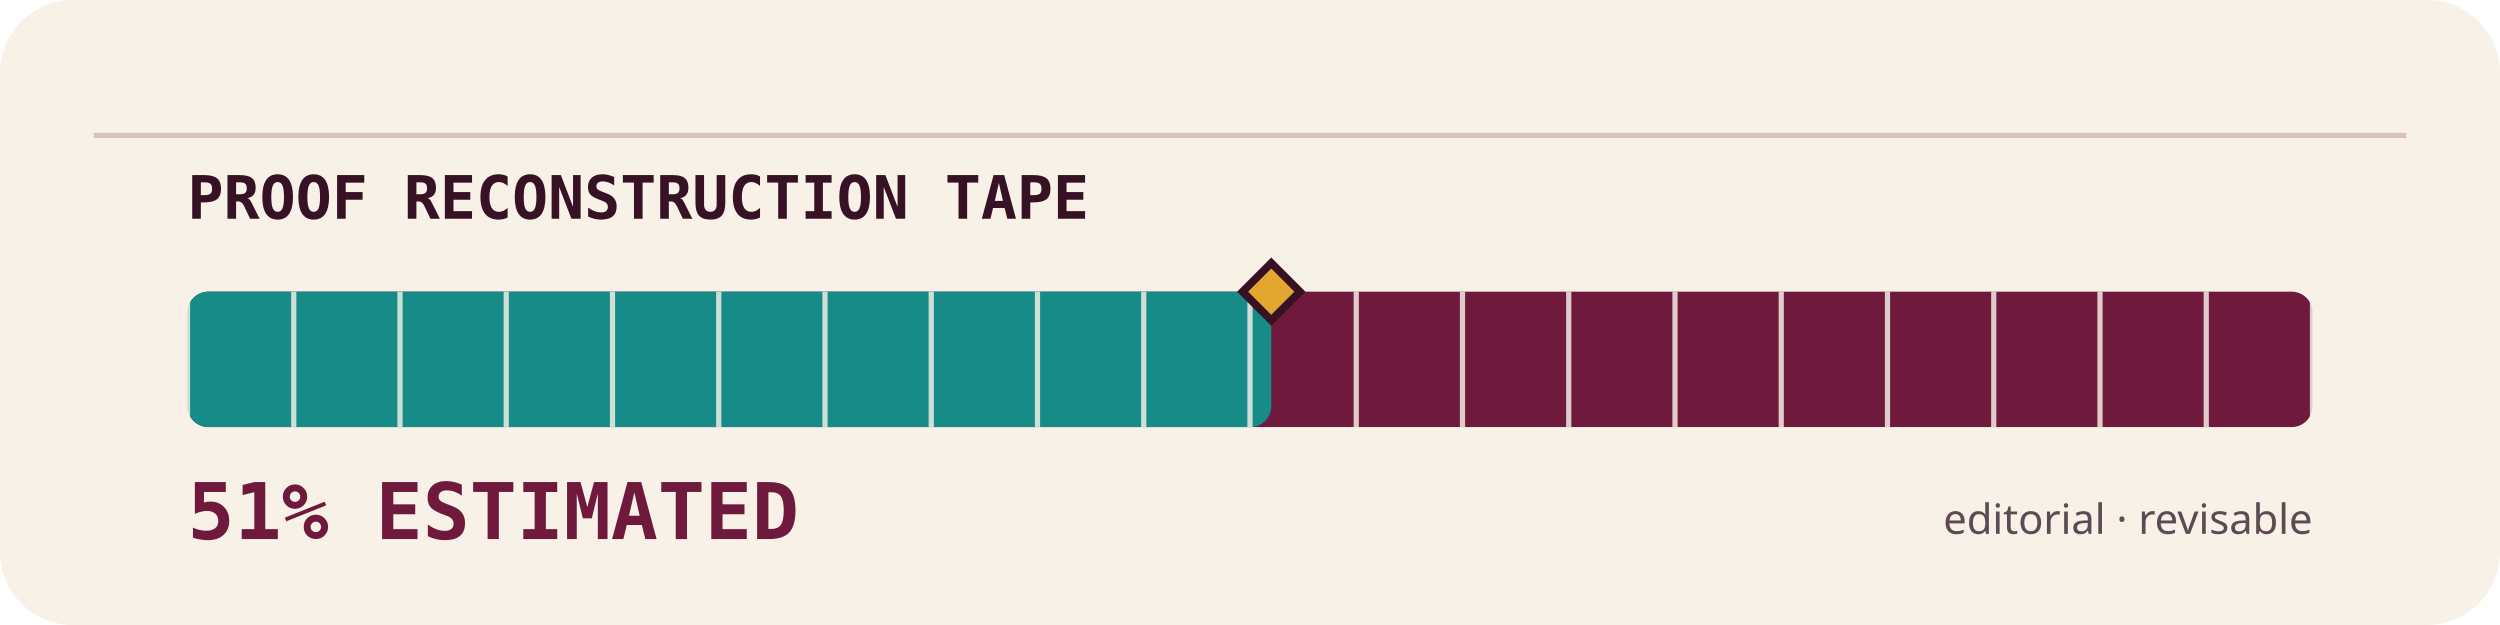
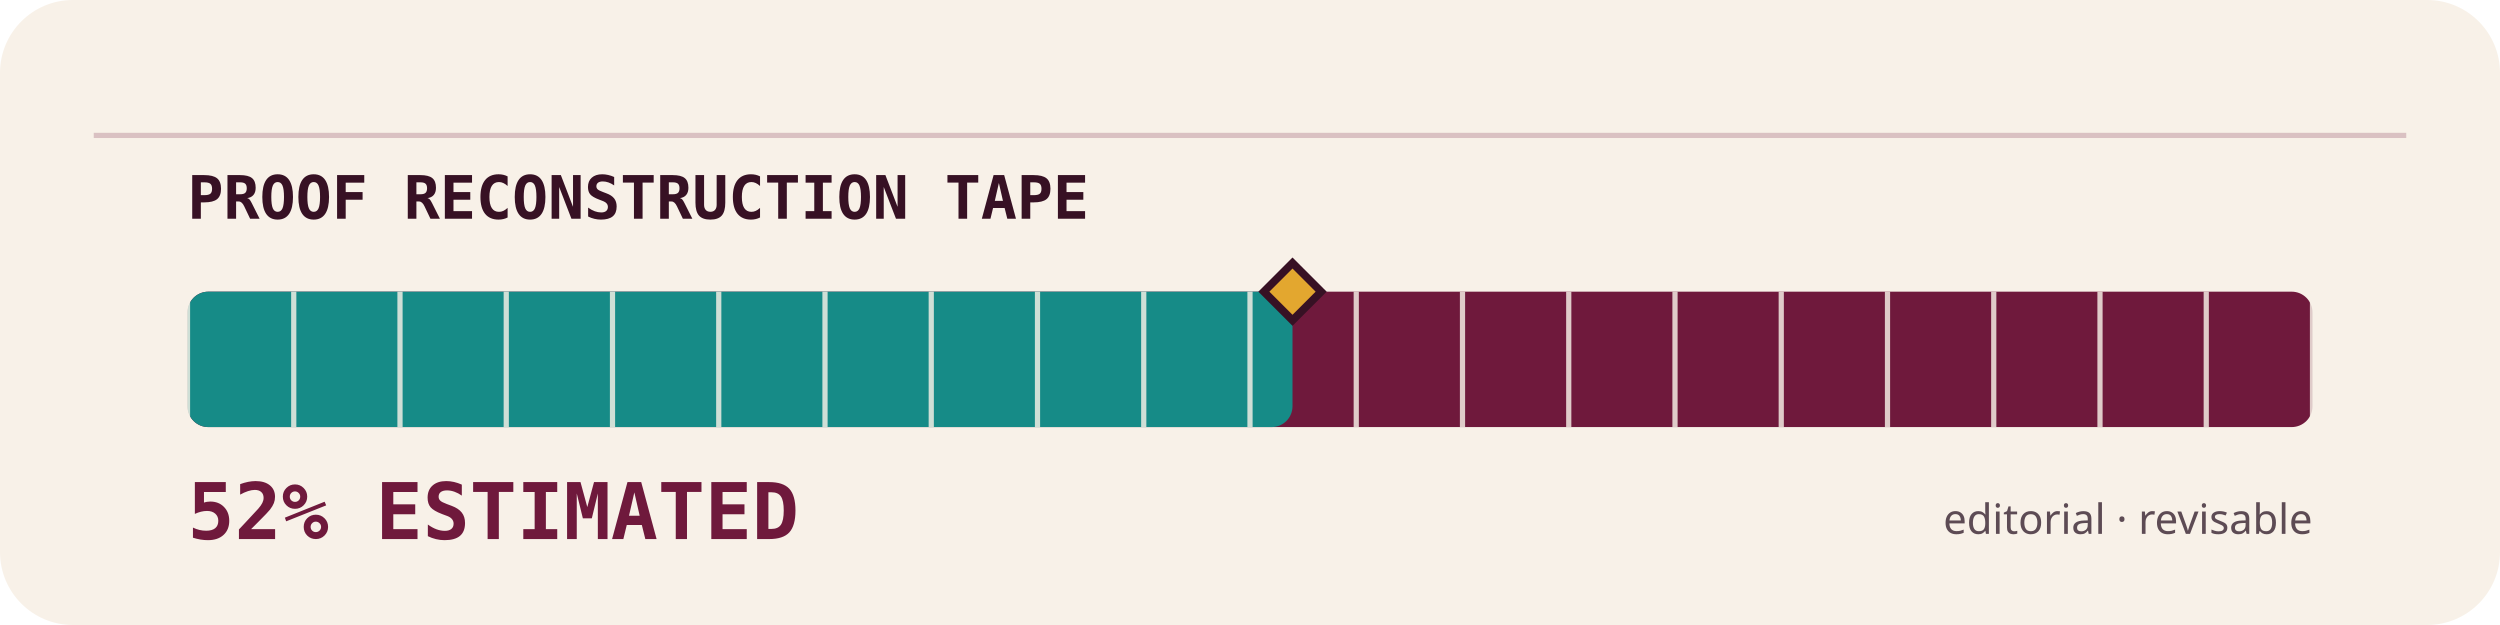
<svg xmlns="http://www.w3.org/2000/svg" viewBox="0 0 960 240" width="960" height="240" role="img" aria-labelledby="proof-progress-title proof-progress-desc">
  <rect width="960" height="240" rx="28" fill="#f8f1e8" />
  <path d="M36 52h888" stroke="#6f193c" stroke-width="2" opacity="0.22" />
  <text x="72" y="84" fill="#371124" font-family="ui-monospace, SFMono-Regular, Menlo, Consolas, monospace" font-size="23" font-weight="700">PROOF RECONSTRUCTION TAPE</text>
  <rect x="72" y="112" width="816" height="52" rx="8" fill="#6f193c" />
-   <rect x="72" y="112" width="416.16" height="52" rx="8" fill="#168b87" />
+   <rect x="72" y="112" width="424.32" height="52" rx="8" fill="#168b87" />
  <path d="M72 112v52" stroke="#f8f1e8" stroke-width="2" opacity="0.82" />
  <path d="M112.8 112v52" stroke="#f8f1e8" stroke-width="2" opacity="0.82" />
  <path d="M153.6 112v52" stroke="#f8f1e8" stroke-width="2" opacity="0.82" />
  <path d="M194.4 112v52" stroke="#f8f1e8" stroke-width="2" opacity="0.82" />
  <path d="M235.2 112v52" stroke="#f8f1e8" stroke-width="2" opacity="0.82" />
  <path d="M276 112v52" stroke="#f8f1e8" stroke-width="2" opacity="0.82" />
  <path d="M316.8 112v52" stroke="#f8f1e8" stroke-width="2" opacity="0.82" />
  <path d="M357.6 112v52" stroke="#f8f1e8" stroke-width="2" opacity="0.82" />
  <path d="M398.4 112v52" stroke="#f8f1e8" stroke-width="2" opacity="0.82" />
  <path d="M439.2 112v52" stroke="#f8f1e8" stroke-width="2" opacity="0.82" />
  <path d="M480 112v52" stroke="#f8f1e8" stroke-width="2" opacity="0.82" />
  <path d="M520.8 112v52" stroke="#f8f1e8" stroke-width="2" opacity="0.82" />
  <path d="M561.6 112v52" stroke="#f8f1e8" stroke-width="2" opacity="0.82" />
  <path d="M602.4 112v52" stroke="#f8f1e8" stroke-width="2" opacity="0.82" />
  <path d="M643.2 112v52" stroke="#f8f1e8" stroke-width="2" opacity="0.82" />
  <path d="M684 112v52" stroke="#f8f1e8" stroke-width="2" opacity="0.82" />
  <path d="M724.8 112v52" stroke="#f8f1e8" stroke-width="2" opacity="0.82" />
  <path d="M765.6 112v52" stroke="#f8f1e8" stroke-width="2" opacity="0.82" />
  <path d="M806.4 112v52" stroke="#f8f1e8" stroke-width="2" opacity="0.82" />
  <path d="M847.2 112v52" stroke="#f8f1e8" stroke-width="2" opacity="0.82" />
  <path d="M888 112v52" stroke="#f8f1e8" stroke-width="2" opacity="0.82" />
-   <path d="M488.16 101l11 11-11 11-11-11z" fill="#e3a72f" stroke="#371124" stroke-width="3" />
-   <text x="72" y="207" fill="#6f193c" font-family="ui-monospace, SFMono-Regular, Menlo, Consolas, monospace" font-size="30" font-weight="800">51% ESTIMATED</text>
+   <path d="M496.32 101l11 11-11 11-11-11z" fill="#e3a72f" stroke="#371124" stroke-width="3" />
+   <text x="72" y="207" fill="#6f193c" font-family="ui-monospace, SFMono-Regular, Menlo, Consolas, monospace" font-size="30" font-weight="800">52% ESTIMATED</text>
  <text x="888" y="205" text-anchor="end" fill="#5d4b54" font-family="system-ui, sans-serif" font-size="16">editorial · revisable</text>
</svg>
